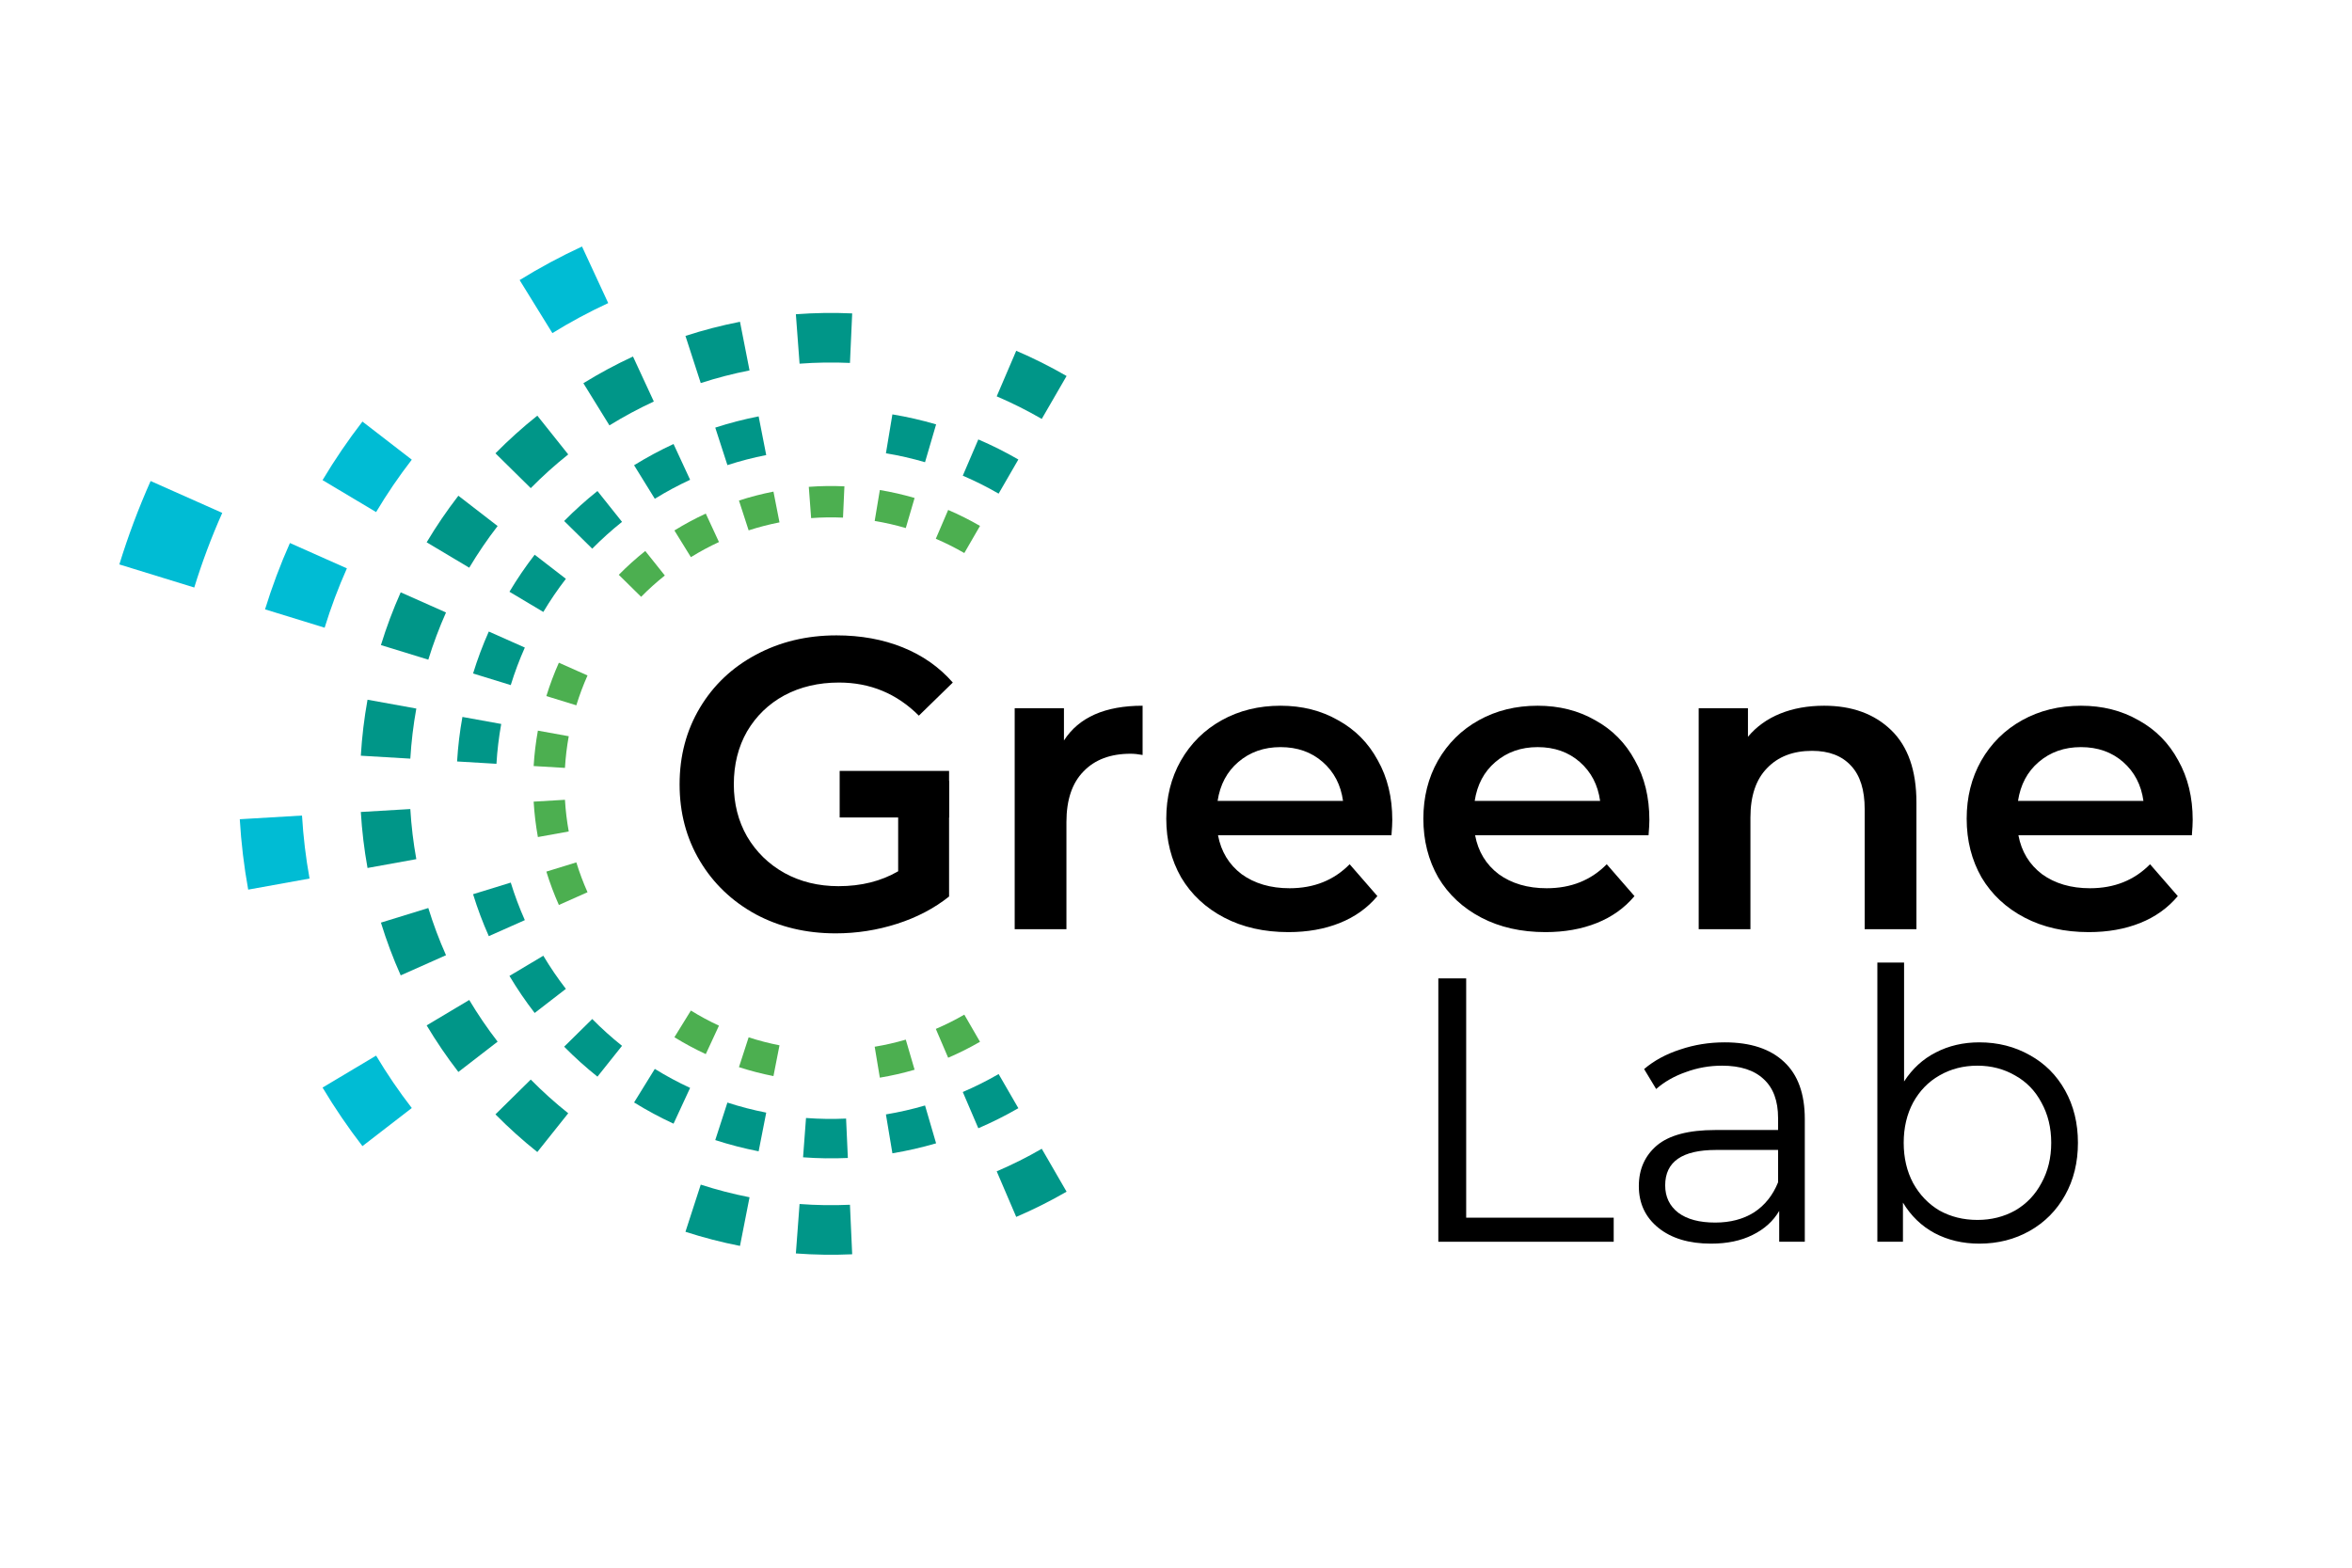
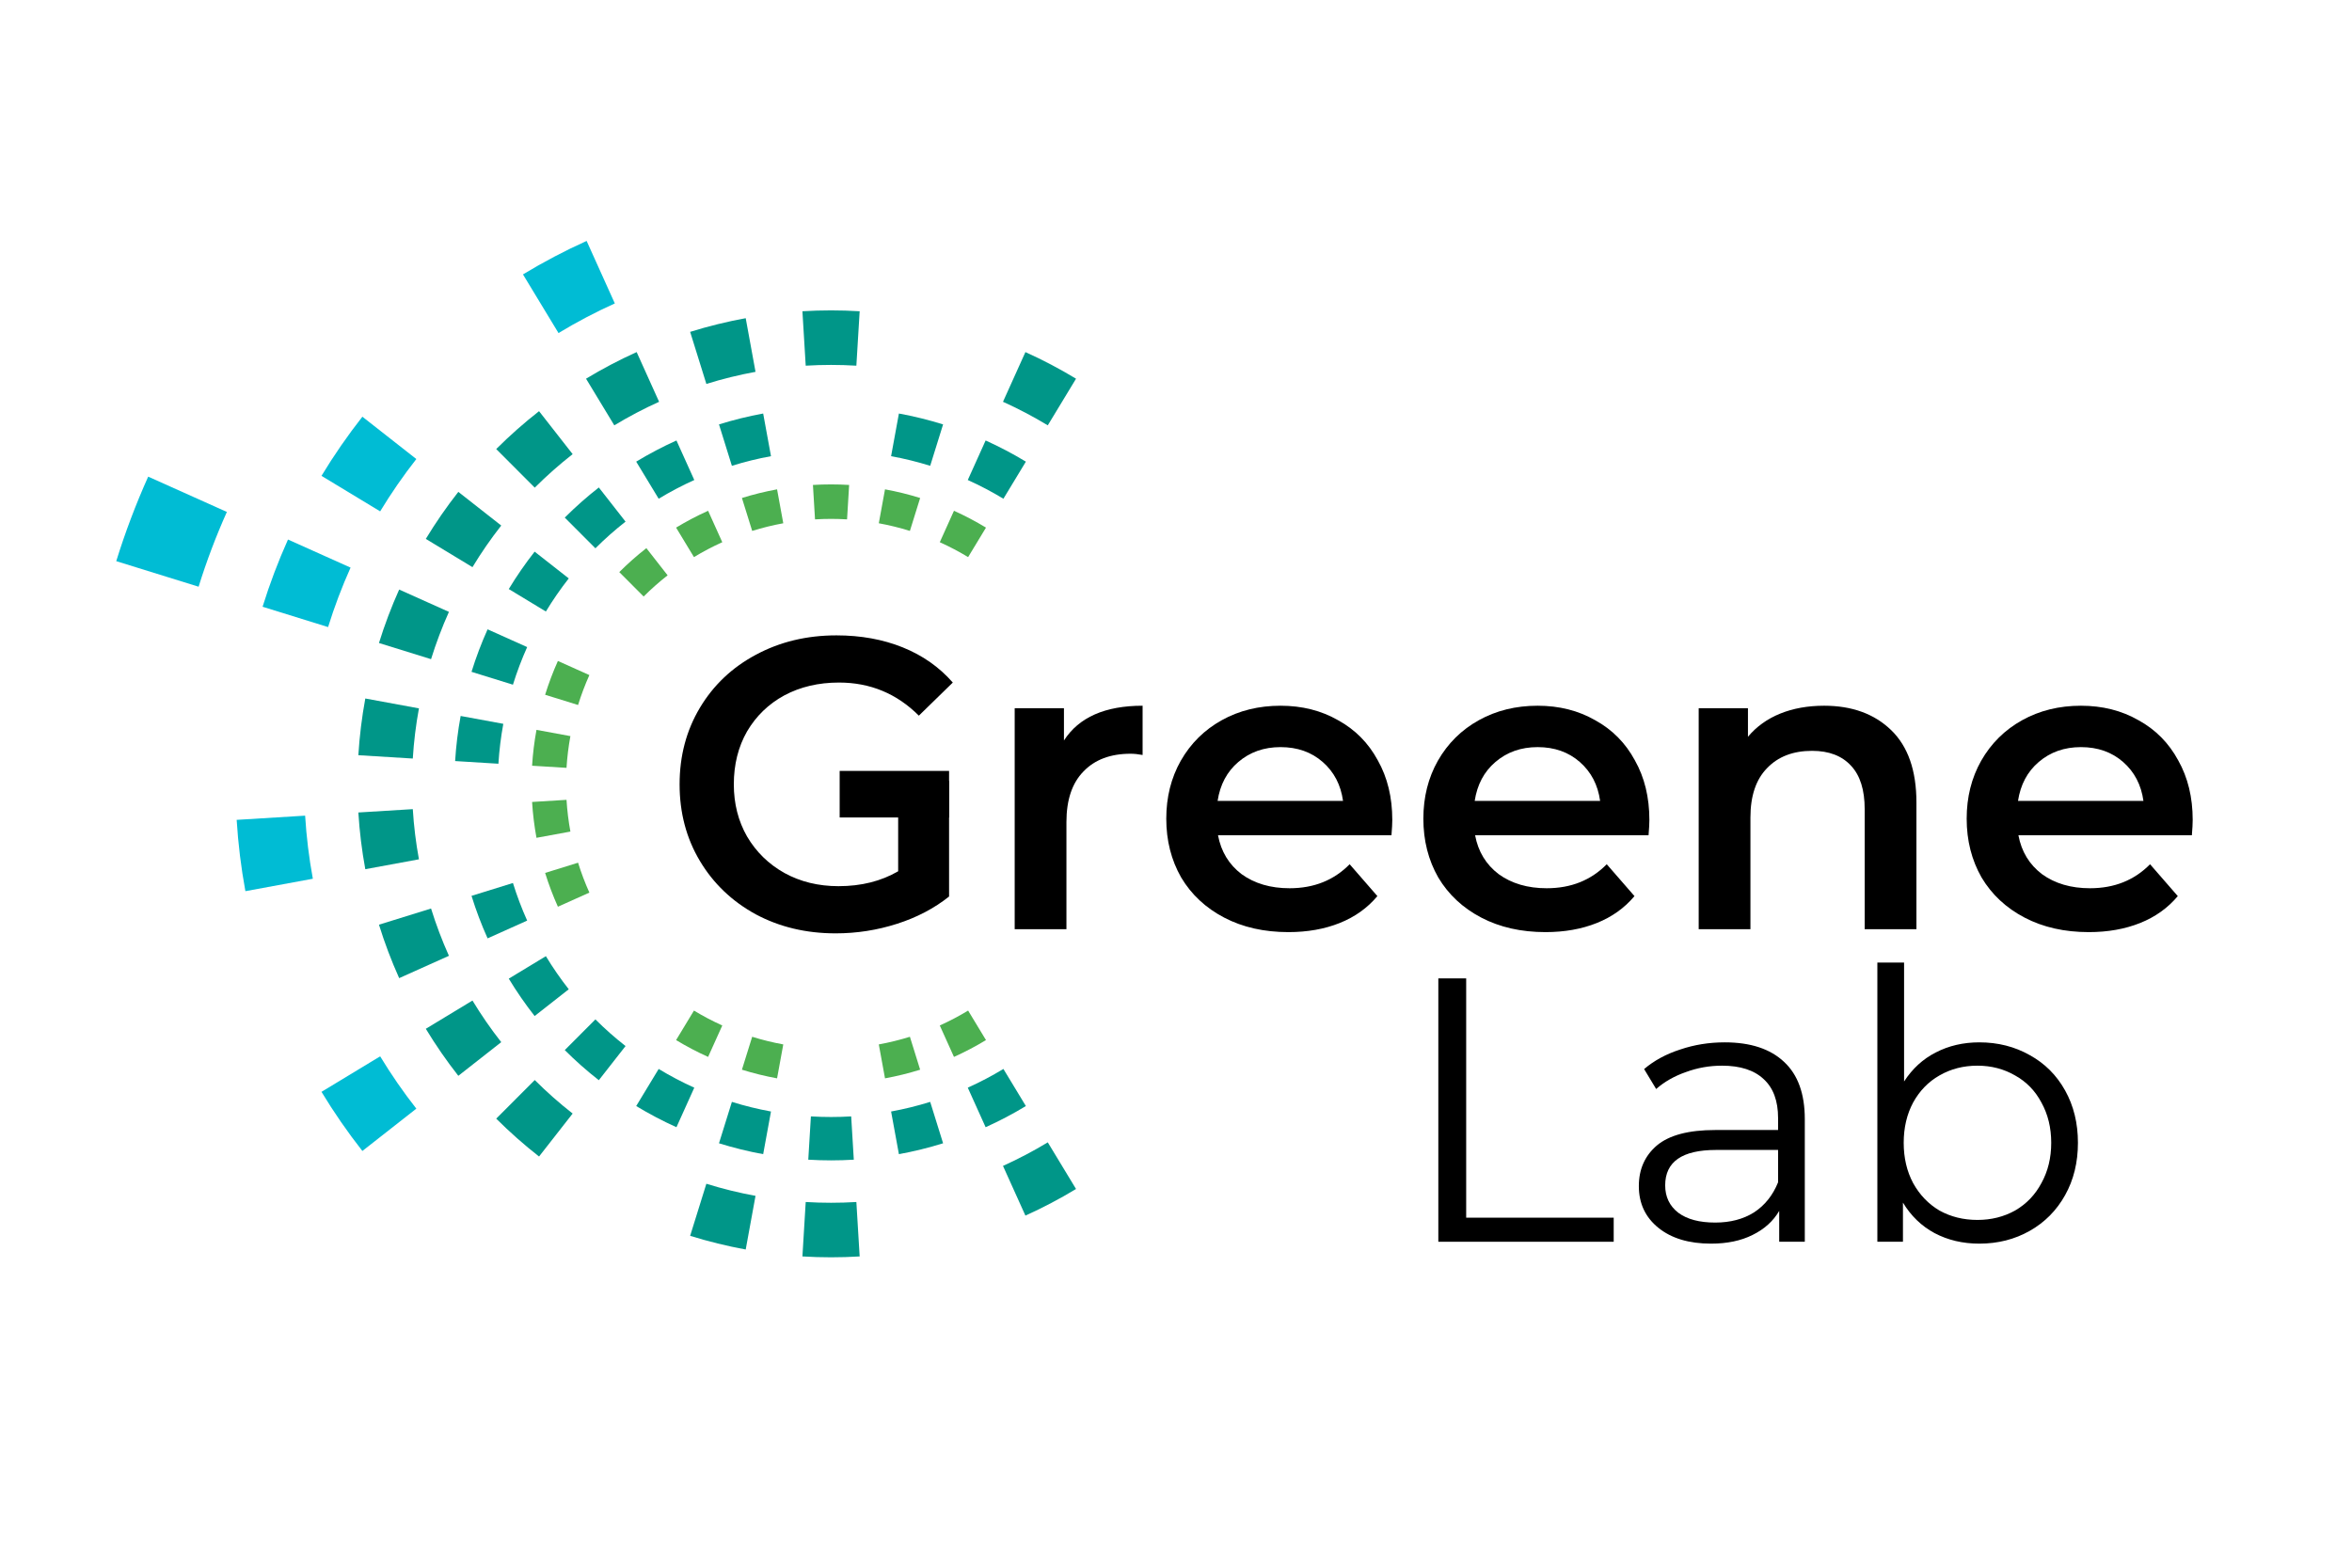
<svg xmlns="http://www.w3.org/2000/svg" viewBox="-75 -50 150 100">
  <g transform="translate(-22,0)">
-     <path fill="none" stroke="#00bcd4" stroke-width="5" transform="scale(1)" d="         M -41.11 -18.30 A 45.00 45.00 0 0 0 -43.00 -13.26       " />
-     <path fill="none" stroke="#00bcd4" stroke-width="5" transform="scale(0.7952707)" d="         M -18.92 -40.83 A 45.00 45.00 0 0 0 -23.66 -38.28         M -35.60 -27.53 A 45.00 45.00 0 0 0 -38.63 -23.08         M -41.11 -18.30 A 45.00 45.00 0 0 0 -43.00 -13.26         M -44.92 2.69 A 45.00 45.00 0 0 0 -44.28 8.04         M -38.63 23.08 A 45.00 45.00 0 0 0 -35.60 27.53       " />
-     <path fill="none" stroke="#009688" stroke-width="5" transform="scale(0.6324555)" d="         M 22.50 -38.97 A 45.00 45.00 0 0 0 17.69 -41.38         M 2.02 -44.95 A 45.00 45.00 0 0 0 -3.36 -44.87         M -8.70 -44.15 A 45.00 45.00 0 0 0 -13.91 -42.80         M -18.92 -40.83 A 45.00 45.00 0 0 0 -23.66 -38.28         M -28.06 -35.18 A 45.00 45.00 0 0 0 -32.06 -31.58         M -35.60 -27.53 A 45.00 45.00 0 0 0 -38.63 -23.08         M -41.11 -18.30 A 45.00 45.00 0 0 0 -43.00 -13.26         M -44.28 -8.04 A 45.00 45.00 0 0 0 -44.92 -2.69         M -44.92 2.69 A 45.00 45.00 0 0 0 -44.28 8.04         M -43.00 13.26 A 45.00 45.00 0 0 0 -41.11 18.30         M -38.63 23.08 A 45.00 45.00 0 0 0 -35.60 27.53         M -32.06 31.58 A 45.00 45.00 0 0 0 -28.06 35.18         M -13.91 42.80 A 45.00 45.00 0 0 0 -8.70 44.15         M -3.36 44.87 A 45.00 45.00 0 0 0 2.02 44.95         M 17.69 41.38 A 45.00 45.00 0 0 0 22.50 38.97       " />
-     <path fill="none" stroke="#009688" stroke-width="5" transform="scale(0.5029734)" d="         M 22.50 -38.97 A 45.00 45.00 0 0 0 17.69 -41.38         M 12.62 -43.19 A 45.00 45.00 0 0 0 7.37 -44.39         M -8.70 -44.15 A 45.00 45.00 0 0 0 -13.91 -42.80         M -18.92 -40.83 A 45.00 45.00 0 0 0 -23.66 -38.28         M -28.06 -35.18 A 45.00 45.00 0 0 0 -32.06 -31.58         M -35.60 -27.53 A 45.00 45.00 0 0 0 -38.63 -23.08         M -41.11 -18.30 A 45.00 45.00 0 0 0 -43.00 -13.26         M -44.28 -8.04 A 45.00 45.00 0 0 0 -44.92 -2.69         M -43.00 13.26 A 45.00 45.00 0 0 0 -41.11 18.30         M -38.63 23.08 A 45.00 45.00 0 0 0 -35.60 27.53         M -32.06 31.58 A 45.00 45.00 0 0 0 -28.06 35.18         M -23.66 38.28 A 45.00 45.00 0 0 0 -18.92 40.83         M -13.91 42.80 A 45.00 45.00 0 0 0 -8.70 44.15         M -3.36 44.87 A 45.00 45.00 0 0 0 2.02 44.95         M 7.37 44.39 A 45.00 45.00 0 0 0 12.62 43.19         M 17.69 41.38 A 45.00 45.00 0 0 0 22.50 38.97       " />
-     <path fill="none" stroke="#4caf50" stroke-width="5" transform="scale(0.4)" d="         M 22.50 -38.97 A 45.00 45.00 0 0 0 17.69 -41.38         M 12.62 -43.19 A 45.00 45.00 0 0 0 7.37 -44.39         M 2.02 -44.95 A 45.00 45.00 0 0 0 -3.36 -44.87         M -8.70 -44.15 A 45.00 45.00 0 0 0 -13.91 -42.80         M -18.92 -40.83 A 45.00 45.00 0 0 0 -23.66 -38.28         M -28.06 -35.18 A 45.00 45.00 0 0 0 -32.06 -31.58         M -41.11 -18.30 A 45.00 45.00 0 0 0 -43.00 -13.26         M -44.28 -8.04 A 45.00 45.00 0 0 0 -44.92 -2.69         M -44.92 2.69 A 45.00 45.00 0 0 0 -44.28 8.04         M -43.00 13.26 A 45.00 45.00 0 0 0 -41.11 18.30         M -23.66 38.28 A 45.00 45.00 0 0 0 -18.92 40.83         M -13.91 42.80 A 45.00 45.00 0 0 0 -8.70 44.15         M 7.37 44.39 A 45.00 45.00 0 0 0 12.62 43.19         M 17.69 41.38 A 45.00 45.00 0 0 0 22.50 38.97       " />
+     <path fill="none" stroke="#00bcd4" stroke-width="5.5" transform="scale(1)" d="         M -41.04 -18.47 A 45.00 45.00 0 0 0 -42.96 -13.39       " />
+     <path fill="none" stroke="#00bcd4" stroke-width="5.5" transform="scale(0.7952707)" d="         M -18.47 -41.04 A 45.00 45.00 0 0 0 -23.28 -38.51         M -35.42 -27.75 A 45.00 45.00 0 0 0 -38.51 -23.28         M -41.04 -18.47 A 45.00 45.00 0 0 0 -42.96 -13.39         M -44.92 2.72 A 45.00 45.00 0 0 0 -44.26 8.11         M -38.51 23.28 A 45.00 45.00 0 0 0 -35.42 27.75       " />
+     <path fill="none" stroke="#009688" stroke-width="5.5" transform="scale(0.6324555)" d="         M 23.28 -38.51 A 45.00 45.00 0 0 0 18.47 -41.04         M 2.72 -44.92 A 45.00 45.00 0 0 0 -2.72 -44.92         M -8.11 -44.26 A 45.00 45.00 0 0 0 -13.39 -42.96         M -18.47 -41.04 A 45.00 45.00 0 0 0 -23.28 -38.51         M -27.75 -35.42 A 45.00 45.00 0 0 0 -31.82 -31.82         M -35.42 -27.75 A 45.00 45.00 0 0 0 -38.51 -23.28         M -41.04 -18.47 A 45.00 45.00 0 0 0 -42.96 -13.39         M -44.26 -8.11 A 45.00 45.00 0 0 0 -44.92 -2.72         M -44.92 2.72 A 45.00 45.00 0 0 0 -44.26 8.11         M -42.96 13.39 A 45.00 45.00 0 0 0 -41.04 18.47         M -38.51 23.28 A 45.00 45.00 0 0 0 -35.42 27.75         M -31.82 31.82 A 45.00 45.00 0 0 0 -27.75 35.42         M -13.39 42.96 A 45.00 45.00 0 0 0 -8.11 44.26         M -2.72 44.92 A 45.00 45.00 0 0 0 2.72 44.92         M 18.47 41.04 A 45.00 45.00 0 0 0 23.28 38.51       " />
+     <path fill="none" stroke="#009688" stroke-width="5.5" transform="scale(0.5029734)" d="         M 23.28 -38.51 A 45.00 45.00 0 0 0 18.47 -41.04         M 13.39 -42.96 A 45.00 45.00 0 0 0 8.11 -44.26         M -8.11 -44.26 A 45.00 45.00 0 0 0 -13.39 -42.96         M -18.47 -41.04 A 45.00 45.00 0 0 0 -23.28 -38.51         M -27.75 -35.42 A 45.00 45.00 0 0 0 -31.82 -31.82         M -35.42 -27.75 A 45.00 45.00 0 0 0 -38.51 -23.28         M -41.04 -18.47 A 45.00 45.00 0 0 0 -42.96 -13.39         M -44.26 -8.11 A 45.00 45.00 0 0 0 -44.92 -2.72         M -42.96 13.39 A 45.00 45.00 0 0 0 -41.04 18.47         M -38.51 23.28 A 45.00 45.00 0 0 0 -35.42 27.75         M -31.82 31.82 A 45.00 45.00 0 0 0 -27.75 35.42         M -23.28 38.51 A 45.00 45.00 0 0 0 -18.47 41.04         M -13.39 42.96 A 45.00 45.00 0 0 0 -8.11 44.26         M -2.72 44.92 A 45.00 45.00 0 0 0 2.72 44.92         M 8.11 44.26 A 45.00 45.00 0 0 0 13.39 42.96         M 18.47 41.04 A 45.00 45.00 0 0 0 23.28 38.51       " />
+     <path fill="none" stroke="#4caf50" stroke-width="5.5" transform="scale(0.4)" d="         M 23.28 -38.51 A 45.00 45.00 0 0 0 18.47 -41.04         M 13.39 -42.96 A 45.00 45.00 0 0 0 8.11 -44.26         M 2.72 -44.92 A 45.00 45.00 0 0 0 -2.72 -44.92         M -8.11 -44.26 A 45.00 45.00 0 0 0 -13.39 -42.96         M -18.47 -41.04 A 45.00 45.00 0 0 0 -23.28 -38.51         M -27.75 -35.42 A 45.00 45.00 0 0 0 -31.82 -31.82         M -41.04 -18.47 A 45.00 45.00 0 0 0 -42.96 -13.39         M -44.26 -8.11 A 45.00 45.00 0 0 0 -44.92 -2.72         M -44.92 2.72 A 45.00 45.00 0 0 0 -44.26 8.11         M -42.96 13.39 A 45.00 45.00 0 0 0 -41.04 18.47         M -23.28 38.51 A 45.00 45.00 0 0 0 -18.47 41.04         M -13.39 42.96 A 45.00 45.00 0 0 0 -8.11 44.26         M 8.11 44.26 A 45.00 45.00 0 0 0 13.39 42.96         M 18.47 41.04 A 45.00 45.00 0 0 0 23.28 38.51       " />
  </g>
  <g aria-label="Greene" transform="translate(16.5,0) scale(1.65)" fill="#000000">
    <path d="M -23 -0.5 H -18.771 v 1.8 H -23 z" />
    <path d="M -20.739,-0.108 H -18.771 V 4.356 Q -19.635,5.044 -20.787,5.412 -21.939,5.78 -23.155,5.78 -24.867,5.78 -26.243,5.044 -27.619,4.292 -28.403,2.98 -29.187,1.668 -29.187,0.02 -29.187,-1.628 -28.403,-2.94 -27.619,-4.252 -26.243,-4.988 -24.851,-5.74 -23.123,-5.74 -21.715,-5.74 -20.563,-5.276 -19.411,-4.812 -18.627,-3.916 L -19.939,-2.636 Q -21.219,-3.916 -23.027,-3.916 -24.211,-3.916 -25.139,-3.42 -26.051,-2.924 -26.579,-2.028 -27.091,-1.132 -27.091,0.02 -27.091,1.14 -26.579,2.036 -26.051,2.932 -25.139,3.444 -24.211,3.956 -23.043,3.956 -21.731,3.956 -20.739,3.38 Z" />
    <path d="M -14.331,-1.676 Q -13.467,-3.02 -11.291,-3.02 V -1.116 Q -11.547,-1.164 -11.755,-1.164 -12.923,-1.164 -13.579,-0.476 -14.235,0.196 -14.235,1.476 V 5.62 H -16.235 V -2.924 H -14.331 Z" />
    <path d="M -1.64,1.396 Q -1.64,1.604 -1.672,1.988 H -8.376 Q -8.2,2.932 -7.464,3.492 -6.712,4.036 -5.608,4.036 -4.2,4.036 -3.288,3.108 L -2.216,4.34 Q -2.792,5.028 -3.672,5.38 -4.552,5.732 -5.656,5.732 -7.064,5.732 -8.136,5.172 -9.208,4.612 -9.8,3.62 -10.376,2.612 -10.376,1.348 -10.376,0.1 -9.816,-0.892 -9.24,-1.9 -8.232,-2.46 -7.224,-3.02 -5.96,-3.02 -4.712,-3.02 -3.736,-2.46 -2.744,-1.916 -2.2,-0.908 -1.64,0.084 -1.64,1.396 Z M -5.96,-1.42 Q -6.92,-1.42 -7.592,-0.844 -8.248,-0.284 -8.392,0.66 H -3.544 Q -3.672,-0.268 -4.328,-0.844 -4.984,-1.42 -5.96,-1.42 Z" />
    <path d="M 8.297,1.396 Q 8.297,1.604 8.265,1.988 H 1.561 Q 1.737,2.932 2.473,3.492 3.225,4.036 4.329,4.036 5.737,4.036 6.649,3.108 L 7.721,4.34 Q 7.145,5.028 6.265,5.38 5.385,5.732 4.281,5.732 2.873,5.732 1.801,5.172 0.729,4.612 0.137,3.62 -0.439,2.612 -0.439,1.348 -0.439,0.1 0.121,-0.892 0.697,-1.9 1.705,-2.46 2.713,-3.02 3.977,-3.02 5.225,-3.02 6.201,-2.46 7.193,-1.916 7.737,-0.908 8.297,0.084 8.297,1.396 Z M 3.977,-1.42 Q 3.017,-1.42 2.345,-0.844 1.689,-0.284 1.545,0.66 H 6.393 Q 6.265,-0.268 5.609,-0.844 4.953,-1.42 3.977,-1.42 Z" />
    <path d="M 15.051,-3.02 Q 16.667,-3.02 17.643,-2.076 18.619,-1.132 18.619,0.724 V 5.62 H 16.619 V 0.98 Q 16.619,-0.14 16.091,-0.7 15.563,-1.276 14.587,-1.276 13.483,-1.276 12.843,-0.604 12.203,0.052 12.203,1.3 V 5.62 H 10.203 V -2.924 H 12.107 V -1.82 Q 12.603,-2.412 13.355,-2.716 14.107,-3.02 15.051,-3.02 Z" />
    <path d="M 29.297,1.396 Q 29.297,1.604 29.265,1.988 H 22.561 Q 22.737,2.932 23.473,3.492 24.225,4.036 25.329,4.036 26.737,4.036 27.649,3.108 L 28.721,4.34 Q 28.145,5.028 27.265,5.38 26.385,5.732 25.281,5.732 23.873,5.732 22.801,5.172 21.729,4.612 21.137,3.62 20.561,2.612 20.561,1.348 20.561,0.1 21.121,-0.892 21.697,-1.9 22.705,-2.46 23.713,-3.02 24.977,-3.02 26.225,-3.02 27.201,-2.46 28.193,-1.916 28.737,-0.908 29.297,0.084 29.297,1.396 Z M 24.977,-1.42 Q 24.017,-1.42 23.345,-0.844 22.689,-0.284 22.545,0.66 H 27.393 Q 27.265,-0.268 26.609,-0.844 25.953,-1.42 24.977,-1.42 Z" />
  </g>
  <g aria-label="Lab" transform="translate(37.15,21) scale(1.5)" fill="#000000">
    <path d="M -13.613,-5.727 H -12.429 V 4.449 H -6.157 V 5.473 H -13.613 Z" />
    <path d="M -1.44,-3.007 Q 0.208,-3.007 1.088,-2.175 1.968,-1.359 1.968,0.257 V 5.473 H 0.88 V 4.161 Q 0.496,4.817 -0.256,5.185 -0.992,5.553 -2.016,5.553 -3.424,5.553 -4.256,4.881 -5.088,4.209 -5.088,3.105 -5.088,2.033 -4.32,1.377 -3.536,0.721 -1.84,0.721 H 0.832 V 0.209 Q 0.832,-0.879 0.224,-1.439 -0.384,-2.015 -1.552,-2.015 -2.352,-2.015 -3.088,-1.743 -3.824,-1.487 -4.352,-1.023 L -4.864,-1.871 Q -4.224,-2.415 -3.328,-2.703 -2.432,-3.007 -1.44,-3.007 Z M -1.84,4.657 Q -0.88,4.657 -0.192,4.225 0.496,3.777 0.832,2.945 V 1.569 H -1.808 Q -3.968,1.569 -3.968,3.073 -3.968,3.809 -3.408,4.241 -2.848,4.657 -1.84,4.657 Z" />
    <path d="M 9.389,-3.007 Q 10.573,-3.007 11.533,-2.463 12.493,-1.935 13.037,-0.959 13.581,0.017 13.581,1.265 13.581,2.513 13.037,3.489 12.493,4.465 11.533,5.009 10.573,5.553 9.389,5.553 8.333,5.553 7.485,5.105 6.653,4.657 6.141,3.809 V 5.473 H 5.053 V -6.399 H 6.189 V -1.343 Q 6.717,-2.159 7.533,-2.575 8.365,-3.007 9.389,-3.007 Z M 9.309,4.545 Q 10.189,4.545 10.909,4.145 11.629,3.729 12.029,2.977 12.445,2.225 12.445,1.265 12.445,0.305 12.029,-0.447 11.629,-1.199 10.909,-1.599 10.189,-2.015 9.309,-2.015 8.413,-2.015 7.693,-1.599 6.989,-1.199 6.573,-0.447 6.173,0.305 6.173,1.265 6.173,2.225 6.573,2.977 6.989,3.729 7.693,4.145 8.413,4.545 9.309,4.545 Z" />
  </g>
</svg>
